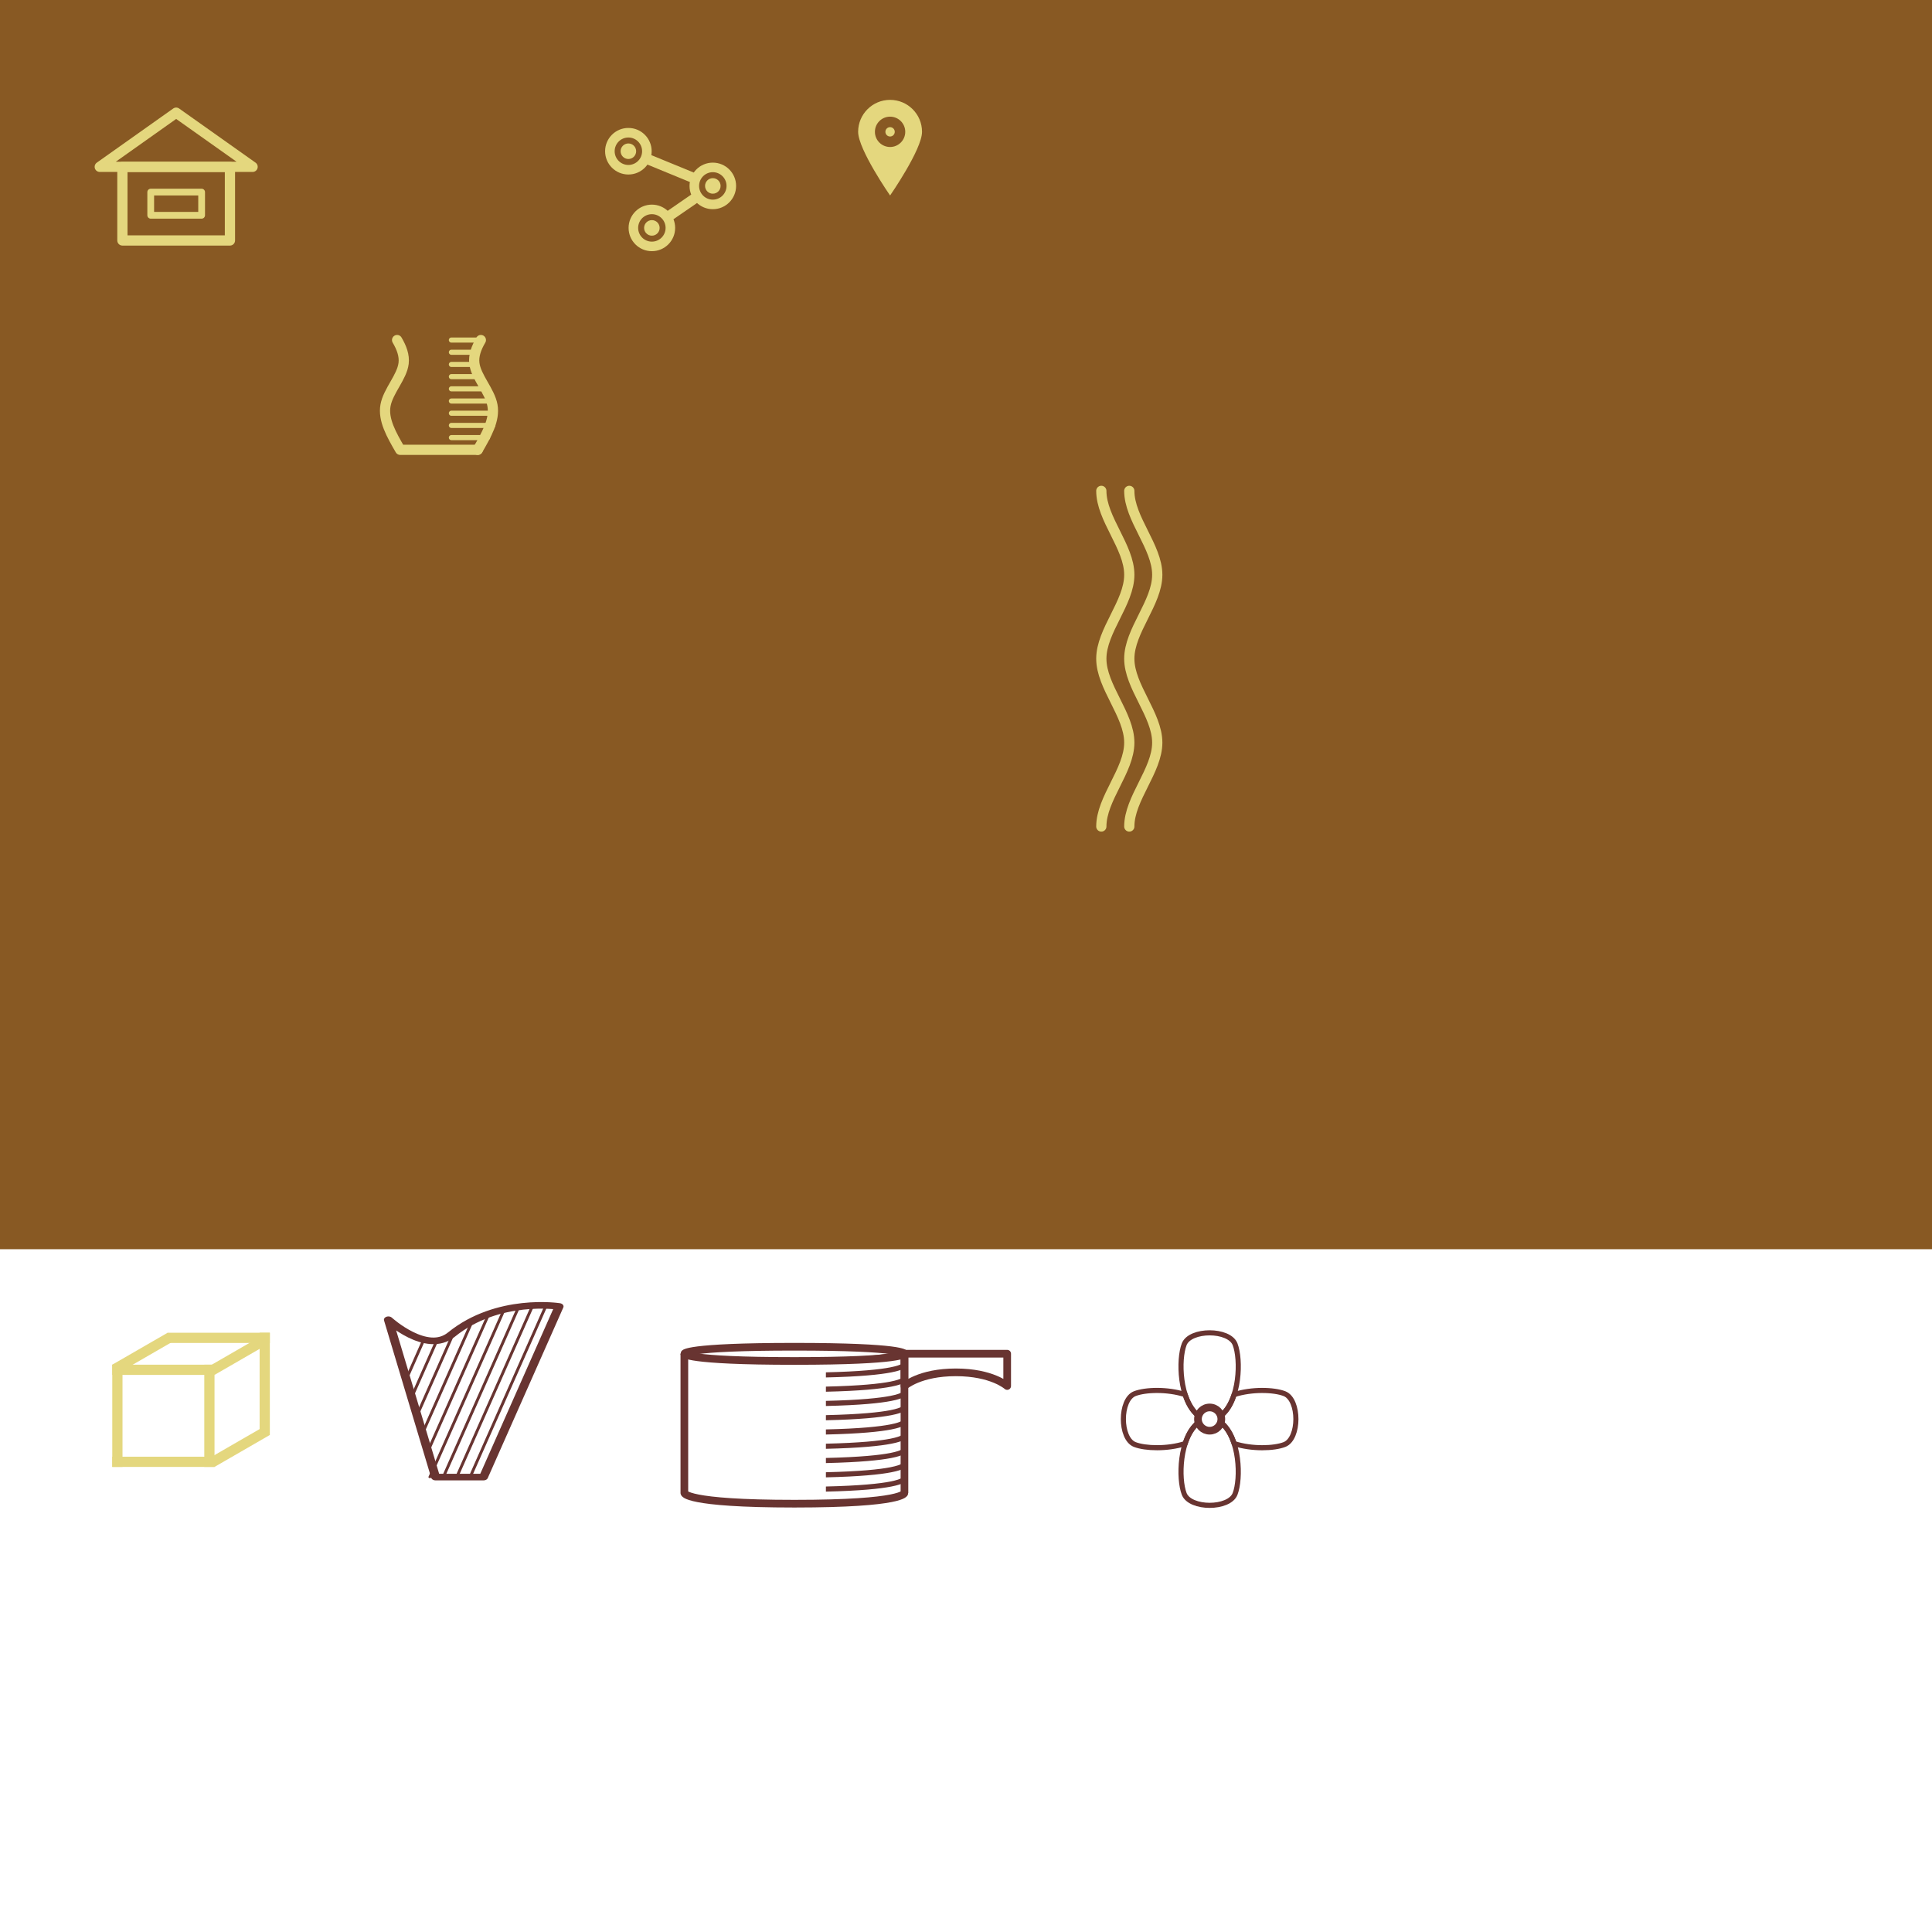
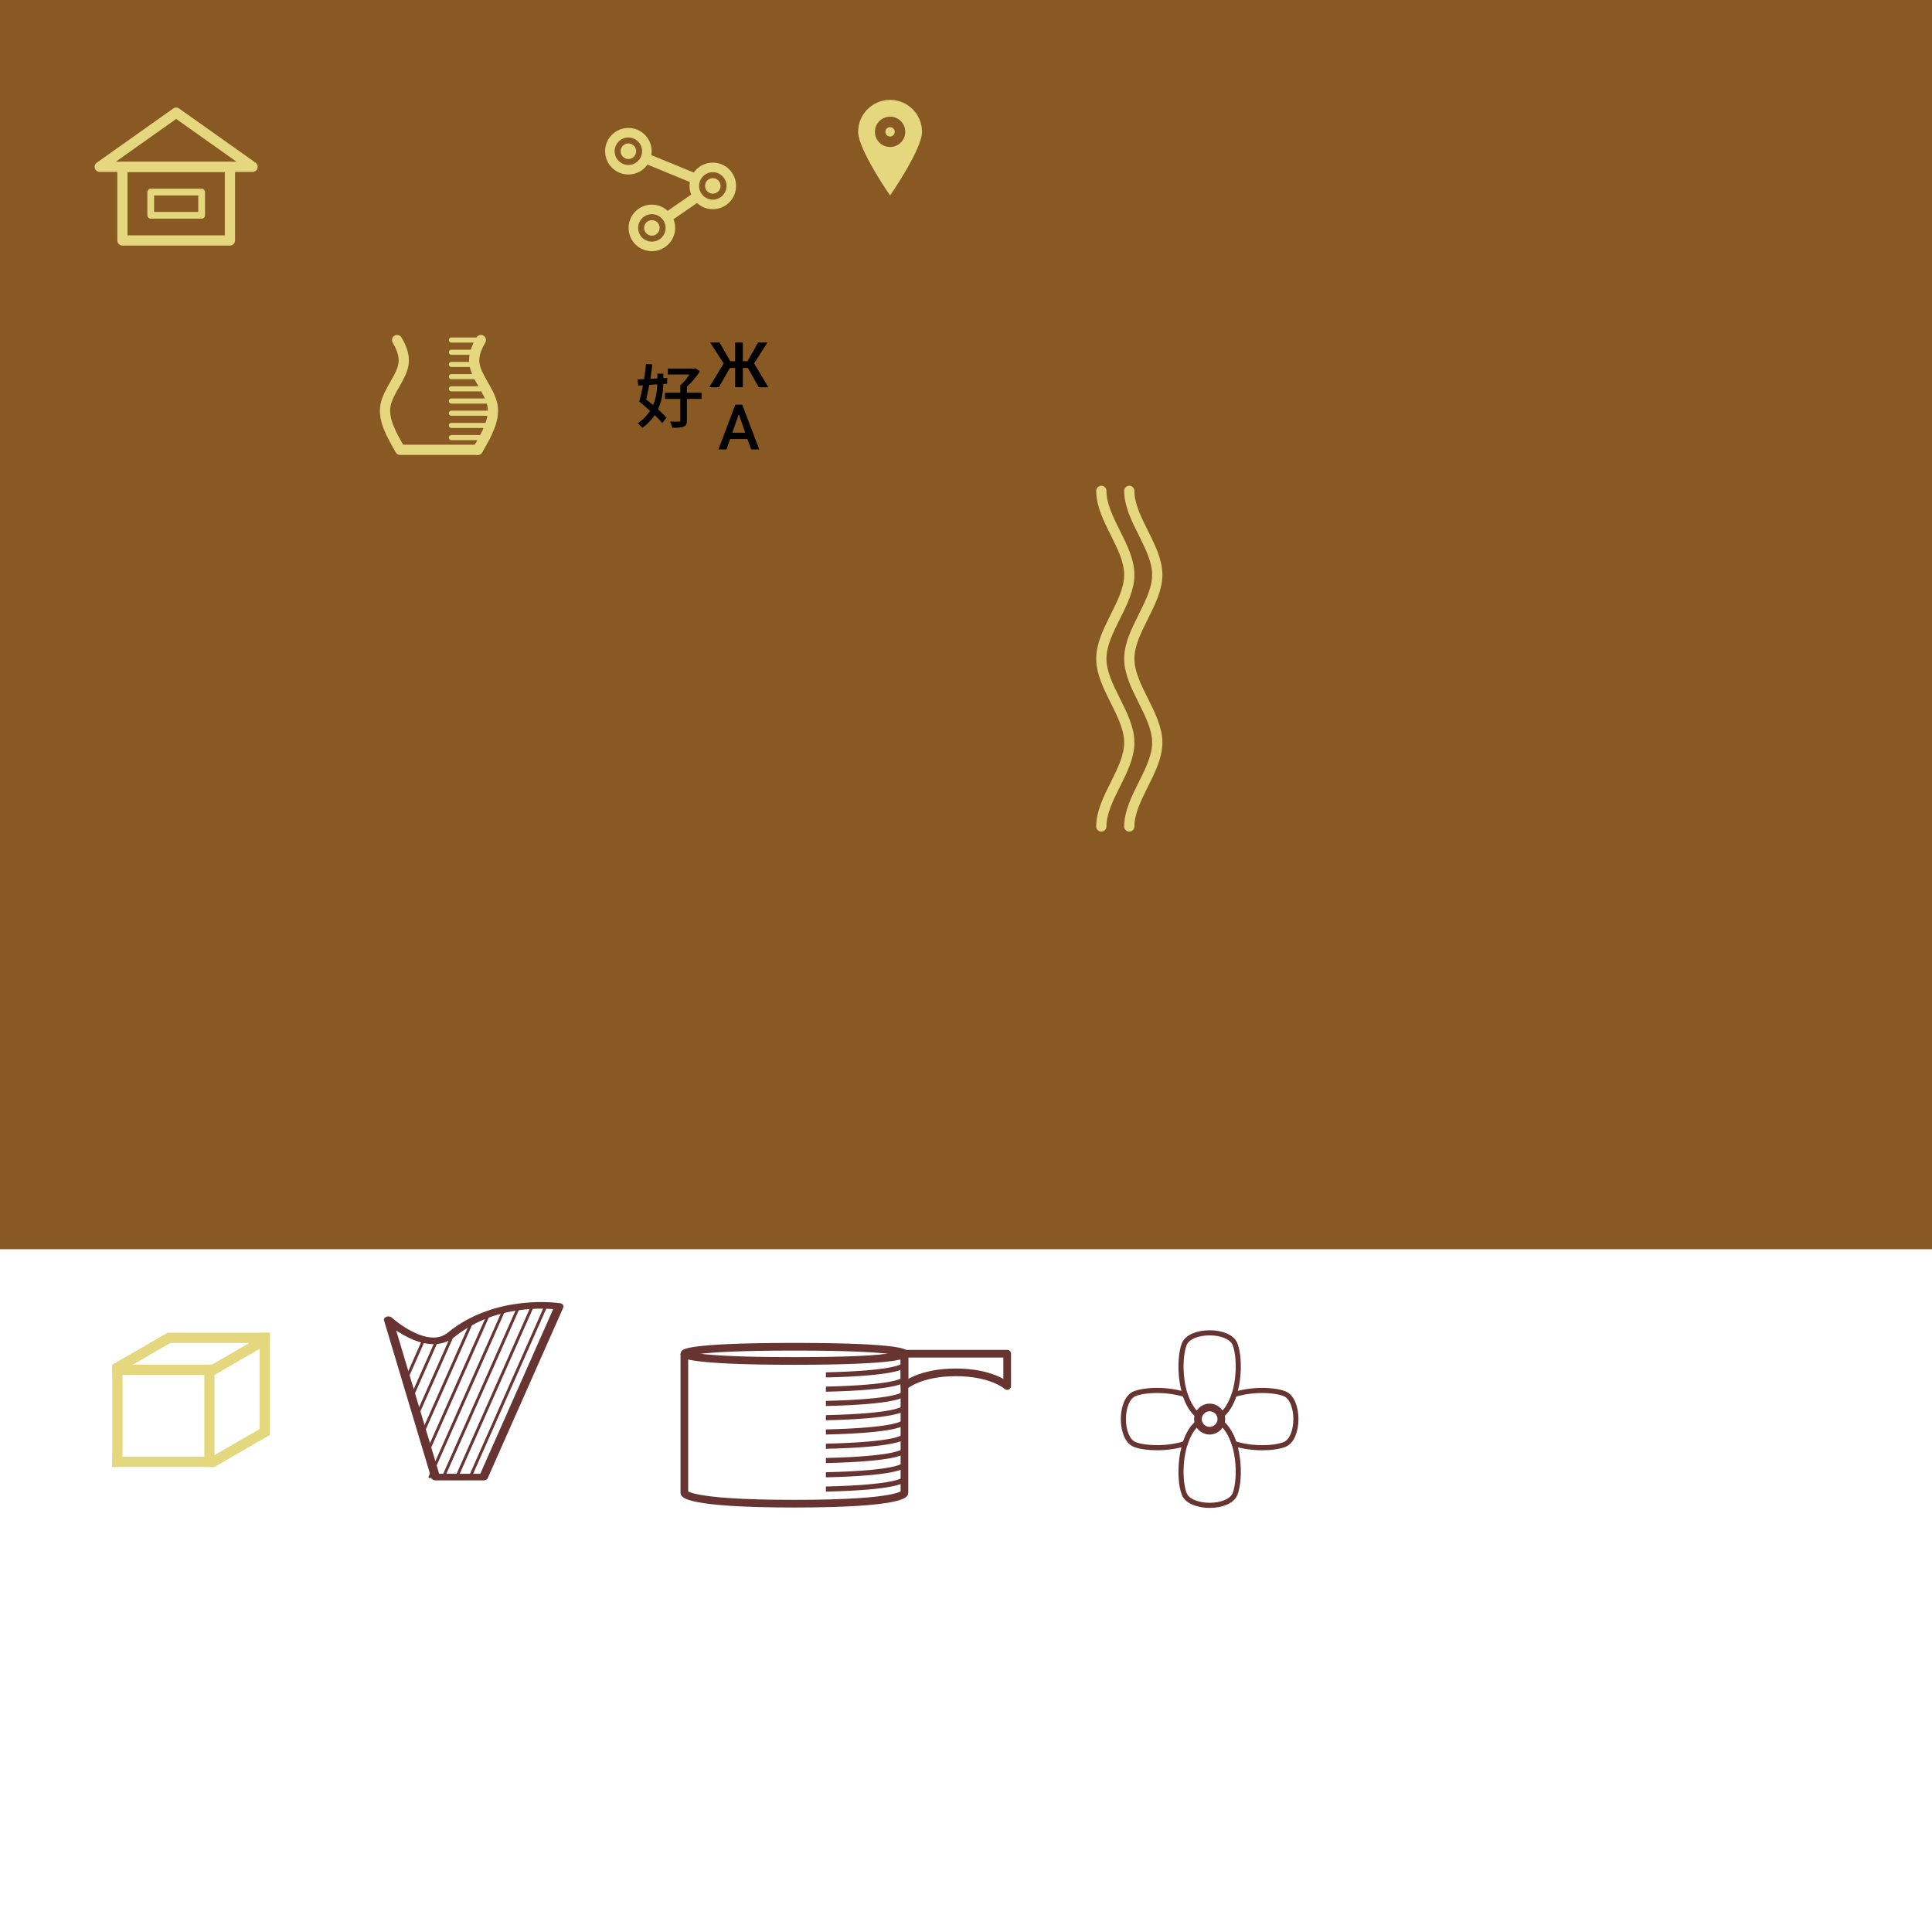
<svg xmlns="http://www.w3.org/2000/svg" width="1511.811" height="1511.811" viewBox="0 0 400 400" version="1.1" id="svg8">
  <defs id="defs2">
    </defs>
  <g id="layer1" transform="translate(0,103)">
    <rect style="opacity:1;fill:#885923;fill-opacity:1;stroke:none;stroke-width:2.646;stroke-miterlimit:4;stroke-dasharray:none;stroke-opacity:1" id="rect812" width="400" height="400" x="0" y="-103" />
    <rect transform="translate(0,-103)" style="opacity:1;fill:#ffffff;fill-opacity:1;stroke:none;stroke-width:0.794;stroke-linecap:butt;stroke-linejoin:round;stroke-miterlimit:4;stroke-dasharray:none;stroke-opacity:1" id="rect880" width="400" height="141.363" x="0" y="258.637" />
  </g>
  <g id="layer2">
    <rect style="opacity:1;fill:#e4d77e;fill-opacity:1;stroke:none;stroke-width:2.646;stroke-miterlimit:4;stroke-dasharray:none;stroke-opacity:1" id="rect815" width="50" height="50" x="-121.708" y="53.667" />
    <g id="g1518">
      <g id="g2710">
        <g style="stroke-width:1.059" id="g849" transform="matrix(0.9983363,0,0,0.9974922,0.06068404,0.1057589)">
          <rect y="34.539" x="25.324" height="15.266" width="22.301" id="rect817" style="opacity:1;fill:none;fill-opacity:1;stroke:#e4d77e;stroke-width:2.121;stroke-linecap:round;stroke-linejoin:round;stroke-miterlimit:4;stroke-dasharray:none;stroke-opacity:1" />
          <rect y="39.767" x="31.196" height="4.811" width="10.557" id="rect819" style="opacity:1;fill:none;fill-opacity:1;stroke:#e4d77e;stroke-width:1.401;stroke-linecap:round;stroke-linejoin:round;stroke-miterlimit:4;stroke-dasharray:none;stroke-opacity:1" />
        </g>
        <path style="opacity:1;fill:none;fill-opacity:1;stroke:#e4d77e;stroke-width:2.117;stroke-linecap:round;stroke-linejoin:round;stroke-miterlimit:4;stroke-dasharray:none;stroke-opacity:1" d="m 20.653,34.539 31.644,3e-6 -15.822,-11.21 z" id="path829" />
      </g>
    </g>
    <g id="g892" transform="translate(-41.57738,252.4881)">
      <rect y="30.056" x="64.823" height="21.167" width="2.117" id="rect867" style="opacity:1;fill:#e4d77e;fill-opacity:1;stroke:none;stroke-width:2.117;stroke-linecap:square;stroke-linejoin:miter;stroke-miterlimit:4;stroke-dasharray:none;stroke-opacity:1" />
      <rect transform="rotate(90)" style="opacity:1;fill:#e4d77e;fill-opacity:1;stroke:none;stroke-width:2.117;stroke-linecap:square;stroke-linejoin:miter;stroke-miterlimit:4;stroke-dasharray:none;stroke-opacity:1" id="rect869" width="2.117" height="21.167" x="49.106" y="-85.99" />
      <rect y="-85.99" x="30.056" height="21.167" width="2.117" id="rect871" style="opacity:1;fill:#e4d77e;fill-opacity:1;stroke:none;stroke-width:2.117;stroke-linecap:square;stroke-linejoin:miter;stroke-miterlimit:4;stroke-dasharray:none;stroke-opacity:1" transform="rotate(90)" />
      <rect transform="scale(-1)" style="opacity:1;fill:#e4d77e;fill-opacity:1;stroke:none;stroke-width:2.117;stroke-linecap:square;stroke-linejoin:miter;stroke-miterlimit:4;stroke-dasharray:none;stroke-opacity:1" id="rect873" width="2.117" height="21.167" x="-85.99" y="-51.222" />
      <rect transform="rotate(60)" style="opacity:1;fill:#e4d77e;fill-opacity:1;stroke:none;stroke-width:2.117;stroke-linecap:square;stroke-linejoin:miter;stroke-miterlimit:4;stroke-dasharray:none;stroke-opacity:1" id="rect881" width="2.117" height="13.229" x="58.441" y="-54.34" />
      <rect y="-71.612" x="68.74" height="13.229" width="2.117" id="rect893" style="opacity:1;fill:#e4d77e;fill-opacity:1;stroke:none;stroke-width:2.117;stroke-linecap:square;stroke-linejoin:miter;stroke-miterlimit:4;stroke-dasharray:none;stroke-opacity:1" transform="rotate(60)" />
      <rect transform="rotate(90)" style="opacity:1;fill:#e4d77e;fill-opacity:1;stroke:none;stroke-width:2.117;stroke-linecap:square;stroke-linejoin:miter;stroke-miterlimit:4;stroke-dasharray:none;stroke-opacity:1" id="rect895" width="2.117" height="21.167" x="23.441" y="-97.446" />
      <rect y="-44.608" x="-97.446" height="21.167" width="2.117" id="rect897" style="opacity:1;fill:#e4d77e;fill-opacity:1;stroke:none;stroke-width:2.117;stroke-linecap:square;stroke-linejoin:miter;stroke-miterlimit:4;stroke-dasharray:none;stroke-opacity:1" transform="scale(-1)" />
      <rect transform="rotate(60)" style="opacity:1;fill:#e4d77e;fill-opacity:1;stroke:none;stroke-width:2.117;stroke-linecap:square;stroke-linejoin:miter;stroke-miterlimit:4;stroke-dasharray:none;stroke-opacity:1" id="rect899" width="2.117" height="13.229" x="85.238" y="-62.087" />
    </g>
    <g id="g859" transform="translate(-9.354433,-2.939965)">
      <path id="path845" transform="scale(0.2645833)" d="m 731.854,89.266 c -13.807,10e-7 -25,11.193 -25,25 0,13.807 25,49.821 25,49.821 0,0 25,-36.014 25,-49.821 0,-13.807 -11.193,-25 -25,-25 z m 0,13.131 c 6.556,-2.8e-4 11.87,5.314 11.871,11.869 2.8e-4,6.556 -5.315,11.871 -11.871,11.871 -6.556,-8e-4 -11.869,-5.316 -11.869,-11.871 8e-4,-6.555 5.314,-11.868 11.869,-11.869 z" style="opacity:1;fill:#e4d77e;fill-opacity:1;stroke:none;stroke-width:10;stroke-miterlimit:4;stroke-dasharray:none;stroke-opacity:1" />
      <circle r="0.969" cy="30.233" cx="193.636" id="path854" style="opacity:1;fill:#e4d77e;fill-opacity:1;stroke:none;stroke-width:2.646;stroke-miterlimit:4;stroke-dasharray:none;stroke-opacity:1" />
    </g>
    <g id="g903" transform="translate(15.10073,-33.14142)">
      <g transform="matrix(0.6144669,0,0,0.6144669,42.07153,16.3129)" id="g866">
        <path style="opacity:1;fill:#e4d77e;fill-opacity:1;stroke:none;stroke-width:27.209;stroke-linecap:round;stroke-miterlimit:4;stroke-dasharray:none;stroke-opacity:1" d="m 448.572,266.453 a 29.643,29.643 0 0 0 -29.645,29.645 29.643,29.643 0 0 0 29.645,29.643 29.643,29.643 0 0 0 29.643,-29.643 29.643,29.643 0 0 0 -29.643,-29.645 z m 0,12.17 a 17.475,17.475 0 0 1 17.475,17.475 17.475,17.475 0 0 1 -17.475,17.475 17.475,17.475 0 0 1 -17.475,-17.475 17.475,17.475 0 0 1 17.475,-17.475 z" transform="scale(0.2645833)" id="circle859" />
        <circle r="2.619" cy="78.342" cx="118.685" id="circle861" style="opacity:1;fill:#e4d77e;fill-opacity:1;stroke:none;stroke-width:2.404;stroke-linecap:round;stroke-miterlimit:4;stroke-dasharray:none;stroke-opacity:1" />
      </g>
      <g id="g872" transform="matrix(0.6144669,0,0,0.6144669,59.55293,23.49445)">
        <path id="path868" transform="scale(0.2645833)" d="m 448.572,266.453 a 29.643,29.643 0 0 0 -29.645,29.645 29.643,29.643 0 0 0 29.645,29.643 29.643,29.643 0 0 0 29.643,-29.643 29.643,29.643 0 0 0 -29.643,-29.645 z m 0,12.17 a 17.475,17.475 0 0 1 17.475,17.475 17.475,17.475 0 0 1 -17.475,17.475 17.475,17.475 0 0 1 -17.475,-17.475 17.475,17.475 0 0 1 17.475,-17.475 z" style="opacity:1;fill:#e4d77e;fill-opacity:1;stroke:none;stroke-width:27.209;stroke-linecap:round;stroke-miterlimit:4;stroke-dasharray:none;stroke-opacity:1" />
        <circle style="opacity:1;fill:#e4d77e;fill-opacity:1;stroke:none;stroke-width:2.404;stroke-linecap:round;stroke-miterlimit:4;stroke-dasharray:none;stroke-opacity:1" id="circle870" cx="118.685" cy="78.342" r="2.619" />
      </g>
      <path id="path880" d="m 119.457,66.283 8.566,3.519" style="opacity:1;fill:none;fill-opacity:1;stroke:#e4d77e;stroke-width:2.117;stroke-linecap:round;stroke-miterlimit:4;stroke-dasharray:none;stroke-opacity:1" />
      <g transform="matrix(0.6144669,0,0,0.6144669,46.93461,32.1879)" id="g886">
        <path style="opacity:1;fill:#e4d77e;fill-opacity:1;stroke:none;stroke-width:27.209;stroke-linecap:round;stroke-miterlimit:4;stroke-dasharray:none;stroke-opacity:1" d="m 448.572,266.453 a 29.643,29.643 0 0 0 -29.645,29.645 29.643,29.643 0 0 0 29.645,29.643 29.643,29.643 0 0 0 29.643,-29.643 29.643,29.643 0 0 0 -29.643,-29.645 z m 0,12.17 a 17.475,17.475 0 0 1 17.475,17.475 17.475,17.475 0 0 1 -17.475,17.475 17.475,17.475 0 0 1 -17.475,-17.475 17.475,17.475 0 0 1 17.475,-17.475 z" transform="scale(0.2645833)" id="path882" />
        <circle r="2.619" cy="78.342" cx="118.685" id="circle884" style="opacity:1;fill:#e4d77e;fill-opacity:1;stroke:none;stroke-width:2.404;stroke-linecap:round;stroke-miterlimit:4;stroke-dasharray:none;stroke-opacity:1" />
      </g>
      <path id="path890" d="m 128.512,74.367 -4.681,3.225" style="opacity:1;fill:none;fill-opacity:1;stroke:#e4d77e;stroke-width:2.117;stroke-linecap:round;stroke-miterlimit:4;stroke-dasharray:none;stroke-opacity:1" />
    </g>
    <g id="g3380">
      <path transform="scale(0.2645833)" id="path3311" d="m 310.738,266.098 c 3.572,6.071 5.829,12.142 5.095,18.212 -1.309,10.833 -12.142,21.666 -14.175,32.945 -2.033,11.279 4.734,23 11.502,34.723 h 60.699" style="opacity:1;fill:none;fill-opacity:1;stroke:#e4d77e;stroke-width:8;stroke-linecap:round;stroke-linejoin:round;stroke-miterlimit:4;stroke-dasharray:none;stroke-opacity:1" />
      <path transform="scale(0.2645833)" id="path3308" d="M 376.282 266.098 C 372.71 272.169 370.453 278.24 371.187 284.311 C 372.496 295.144 383.329 305.977 385.362 317.255 C 387.395 328.534 380.628 340.255 373.86 351.978 " style="opacity:1;fill:none;fill-opacity:1;stroke:#e4d77e;stroke-width:8;stroke-linecap:round;stroke-linejoin:round;stroke-miterlimit:4;stroke-dasharray:none;stroke-opacity:1" />
      <path id="path3317" d="m 93.455,70.405 c 2.003,0 4.069,0 6.103,0" style="opacity:1;fill:none;fill-opacity:1;stroke:#e4d77e;stroke-width:1.058;stroke-linecap:round;stroke-linejoin:round;stroke-miterlimit:4;stroke-dasharray:none;stroke-opacity:1" />
      <path style="opacity:1;fill:none;fill-opacity:1;stroke:#e4d77e;stroke-width:1.058;stroke-linecap:round;stroke-linejoin:round;stroke-miterlimit:4;stroke-dasharray:none;stroke-opacity:1" d="m 93.455,75.455 c 1.554,0 3.157,0 4.735,0" id="path3321" />
      <path id="path3325" d="m 93.455,88.078 c 2.818,0 5.723,0 8.584,0" style="opacity:1;fill:none;fill-opacity:1;stroke:#e4d77e;stroke-width:1.058;stroke-linecap:round;stroke-linejoin:round;stroke-miterlimit:4;stroke-dasharray:none;stroke-opacity:1" />
      <path style="opacity:1;fill:none;fill-opacity:1;stroke:#e4d77e;stroke-width:1.058;stroke-linecap:round;stroke-linejoin:round;stroke-miterlimit:4;stroke-dasharray:none;stroke-opacity:1" d="m 93.455,77.979 c 1.872,0 3.802,0 5.703,0" id="path3329" />
      <path style="opacity:1;fill:none;fill-opacity:1;stroke:#e4d77e;stroke-width:1.058;stroke-linecap:round;stroke-linejoin:round;stroke-miterlimit:4;stroke-dasharray:none;stroke-opacity:1" d="m 93.455,90.603 c 2.46,0 4.997,0 7.495,0" id="path3337" />
      <path id="path3341" d="m 93.455,83.029 c 2.548,0 5.175,0 7.762,0" style="opacity:1;fill:none;fill-opacity:1;stroke:#e4d77e;stroke-width:1.058;stroke-linecap:round;stroke-linejoin:round;stroke-miterlimit:4;stroke-dasharray:none;stroke-opacity:1" />
      <path style="opacity:1;fill:none;fill-opacity:1;stroke:#e4d77e;stroke-width:1.058;stroke-linecap:round;stroke-linejoin:round;stroke-miterlimit:4;stroke-dasharray:none;stroke-opacity:1" d="m 93.455,85.553 c 2.792,0 5.671,0 8.506,0" id="path3349" />
      <path id="path3353" d="m 93.455,80.504 c 2.199,0 4.466,0 6.699,0" style="opacity:1;fill:none;fill-opacity:1;stroke:#e4d77e;stroke-width:1.058;stroke-linecap:round;stroke-linejoin:round;stroke-miterlimit:4;stroke-dasharray:none;stroke-opacity:1" />
      <path id="path3361" d="m 93.455,72.93 c 1.685,0 3.422,0 5.133,0" style="opacity:1;fill:none;fill-opacity:1;stroke:#e4d77e;stroke-width:1.058;stroke-linecap:round;stroke-linejoin:round;stroke-miterlimit:4;stroke-dasharray:none;stroke-opacity:1" />
    </g>
    <path style="opacity:1;fill:none;fill-opacity:1;stroke:#e4d77e;stroke-width:2.117;stroke-linecap:round;stroke-linejoin:round;stroke-miterlimit:4;stroke-dasharray:none;stroke-opacity:1" d="m 228.017,101.629 c 1e-5,5.791 5.791,11.582 5.791,17.372 1.4e-4,5.791 -5.791,11.582 -5.791,17.373 0,5.791 5.791,11.582 5.791,17.372 1.3e-4,5.791 -5.791,11.582 -5.791,17.373 0,0 0,0 0,0" id="path4056" />
    <path id="path4062" d="m 233.808,101.629 c 1e-5,5.791 5.791,11.582 5.791,17.372 1.4e-4,5.791 -5.791,11.582 -5.791,17.373 0,5.791 5.791,11.582 5.791,17.372 1.3e-4,5.791 -5.791,11.582 -5.791,17.373 0,0 0,0 0,0" style="opacity:1;fill:none;fill-opacity:1;stroke:#e4d77e;stroke-width:2.117;stroke-linecap:round;stroke-linejoin:round;stroke-miterlimit:4;stroke-dasharray:none;stroke-opacity:1" />
    <g style="stroke-width:1.002" transform="matrix(1.160413,0,0,0.8582981,-19.4552,40.9445)" id="g5366">
      <path style="opacity:1;fill:none;fill-opacity:1;stroke:#683431;stroke-width:1.591;stroke-linecap:butt;stroke-linejoin:round;stroke-miterlimit:4;stroke-dasharray:none;stroke-opacity:1" d="m 86.061,270.642 c 0,0 6.832,8.43 11.225,3.608 8.322,-9.133 19.23,-6.815 19.23,-6.815 l -13.484,41.16 h -8.553 z" id="path925" />
      <path style="opacity:1;fill:none;fill-opacity:1;stroke:#683431;stroke-width:2.004;stroke-linecap:butt;stroke-linejoin:round;stroke-miterlimit:4;stroke-dasharray:none;stroke-opacity:1" d="m 349.166,1041.05 -11.847,36.164 z m 8.718,0.958 -16.919,51.646 z m 11.374,-7.144 -24.645,75.231 z m 12.557,-10.758 -33.556,102.427 z m 11.151,-6.47 -41.059,125.337 z m 10.363,-4.061 -50.045,152.762 z m 9.827,-2.422 -50.839,155.185 z m 9.155,-0.378 -50.961,155.562 z m 9.033,0 -50.963,155.562 z m 9.031,0 -50.961,155.562 z" transform="scale(0.2645833)" id="path958" />
    </g>
    <path style="opacity:1;fill:none;fill-opacity:1;stroke:#683431;stroke-width:8;stroke-linecap:butt;stroke-linejoin:round;stroke-miterlimit:4;stroke-dasharray:none;stroke-opacity:1" d="M 830.205 1105.271 C 830.205 1105.271 830.205 1105.271 830.205 1105.271 L 830.205 1105.271 " id="path2204" transform="scale(0.2645833)" />
    <g id="g4094">
      <path id="path2164" d="m 141.689,280.268 v 28.838 c 0,0 0,2.215 22.784,2.215 22.784,0 22.784,-2.215 22.784,-2.215 v -28.838 c 0,0 0,-1.439 -22.784,-1.439 -22.784,0 -22.784,1.439 -22.784,1.439 z" style="opacity:1;fill:none;fill-opacity:1;stroke:#683431;stroke-width:1.587;stroke-linecap:butt;stroke-linejoin:round;stroke-miterlimit:4;stroke-dasharray:none;stroke-opacity:1" />
      <path id="path2166" d="m 141.69,280.268 c 0,0 -1.8e-4,1.506 22.784,1.506 22.784,0 22.784,-1.506 22.784,-1.506" style="opacity:1;fill:none;fill-opacity:1;stroke:#683431;stroke-width:1.587;stroke-linecap:butt;stroke-linejoin:round;stroke-miterlimit:4;stroke-dasharray:none;stroke-opacity:1" />
      <path id="path2190" d="m 186.787,282.295 c 0.012,-0.017 -0.019,0.029 -0.152,0.107 -0.268,0.156 -0.934,0.429 -2.326,0.699 -2.189,0.426 -6.182,0.859 -13.314,1.026 v 0.072 0.988 c 7.179,-0.165 11.224,-0.6 13.518,-1.046 1.456,-0.283 2.212,-0.565 2.656,-0.824 0.222,-0.13 0.371,-0.257 0.473,-0.395 0.051,-0.069 0.089,-0.142 0.113,-0.213 0.024,-0.071 0.033,-0.195 0.033,-0.195 h -1.058 c 0,0 0.01,-0.108 0.023,-0.146 0.013,-0.038 0.029,-0.064 0.035,-0.072 z m 0,2.955 c 0.012,-0.017 -0.019,0.029 -0.152,0.107 -0.268,0.156 -0.934,0.429 -2.326,0.699 -2.189,0.426 -6.182,0.859 -13.314,1.026 v 1.06 c 7.179,-0.165 11.224,-0.6 13.518,-1.046 1.456,-0.283 2.212,-0.565 2.656,-0.824 0.222,-0.13 0.371,-0.256 0.473,-0.394 0.051,-0.069 0.089,-0.142 0.113,-0.213 0.024,-0.071 0.033,-0.195 0.033,-0.195 h -1.058 c 0,0 0.01,-0.108 0.023,-0.147 0.013,-0.038 0.029,-0.064 0.035,-0.072 z m 0,2.955 c 0.012,-0.017 -0.019,0.029 -0.152,0.107 -0.268,0.156 -0.934,0.429 -2.326,0.699 -2.189,0.426 -6.182,0.859 -13.314,1.026 v 1.06 c 7.179,-0.165 11.224,-0.6 13.518,-1.046 1.456,-0.283 2.212,-0.565 2.656,-0.824 0.222,-0.13 0.371,-0.257 0.473,-0.395 0.051,-0.069 0.089,-0.142 0.113,-0.213 0.024,-0.071 0.033,-0.197 0.033,-0.197 h -1.058 c 0,0 0.01,-0.108 0.023,-0.146 0.013,-0.038 0.029,-0.062 0.035,-0.07 z m 0,2.955 c 0.012,-0.017 -0.019,0.029 -0.152,0.107 -0.268,0.156 -0.934,0.429 -2.326,0.699 -2.189,0.426 -6.182,0.859 -13.314,1.026 v 1.06 c 7.179,-0.166 11.224,-0.603 13.518,-1.049 1.456,-0.283 2.212,-0.563 2.656,-0.822 0.222,-0.13 0.371,-0.258 0.473,-0.396 0.051,-0.069 0.089,-0.14 0.113,-0.211 0.024,-0.071 0.033,-0.197 0.033,-0.197 h -1.058 c 0,0 0.01,-0.108 0.023,-0.147 0.013,-0.038 0.029,-0.062 0.035,-0.07 z m 0,2.955 c 0.012,-0.017 -0.019,0.027 -0.152,0.105 -0.268,0.156 -0.934,0.429 -2.326,0.699 -2.189,0.426 -6.182,0.861 -13.314,1.028 v 1.057 c 7.179,-0.165 11.224,-0.6 13.518,-1.046 1.456,-0.283 2.212,-0.565 2.656,-0.824 0.222,-0.13 0.371,-0.257 0.473,-0.395 0.051,-0.069 0.089,-0.14 0.113,-0.211 0.024,-0.071 0.033,-0.197 0.033,-0.197 h -1.058 c 0,0 0.01,-0.108 0.023,-0.146 0.013,-0.038 0.029,-0.062 0.035,-0.07 z m 0,2.953 c 0.012,-0.017 -0.019,0.029 -0.152,0.107 -0.268,0.156 -0.934,0.429 -2.326,0.699 -2.189,0.426 -6.182,0.859 -13.314,1.026 v 1.06 c 7.179,-0.165 11.224,-0.6 13.518,-1.046 1.456,-0.283 2.212,-0.565 2.656,-0.824 0.222,-0.13 0.371,-0.256 0.473,-0.394 0.051,-0.069 0.089,-0.141 0.113,-0.211 0.024,-0.071 0.033,-0.197 0.033,-0.197 h -1.058 c 0,0 0.01,-0.108 0.023,-0.147 0.013,-0.038 0.029,-0.064 0.035,-0.072 z m 0,2.955 c 0.012,-0.017 -0.019,0.029 -0.152,0.107 -0.268,0.156 -0.934,0.429 -2.326,0.699 -2.189,0.426 -6.182,0.859 -13.314,1.026 v 1.059 c 7.179,-0.165 11.224,-0.6 13.518,-1.046 1.456,-0.283 2.212,-0.565 2.656,-0.824 0.222,-0.13 0.371,-0.256 0.473,-0.394 0.051,-0.069 0.089,-0.14 0.113,-0.211 0.024,-0.071 0.033,-0.197 0.033,-0.197 h -1.058 c 0,0 0.01,-0.108 0.023,-0.146 0.013,-0.038 0.029,-0.064 0.035,-0.072 z m 0,2.955 c 0.012,-0.017 -0.019,0.029 -0.152,0.107 -0.268,0.156 -0.934,0.429 -2.326,0.699 -2.189,0.426 -6.182,0.859 -13.314,1.026 v 1.06 c 7.179,-0.165 11.224,-0.6 13.518,-1.046 1.456,-0.283 2.212,-0.565 2.656,-0.824 0.222,-0.13 0.371,-0.257 0.473,-0.395 0.051,-0.069 0.089,-0.142 0.113,-0.213 0.024,-0.071 0.033,-0.195 0.033,-0.195 h -1.058 c 0,0 0.01,-0.108 0.023,-0.147 0.013,-0.038 0.029,-0.064 0.035,-0.072 z m 0,2.955 c 0.012,-0.017 -0.019,0.029 -0.152,0.107 -0.268,0.156 -0.934,0.429 -2.326,0.699 -2.189,0.426 -6.182,0.859 -13.314,1.026 v 1.059 c 7.179,-0.165 11.224,-0.6 13.518,-1.046 1.456,-0.283 2.212,-0.565 2.656,-0.824 0.222,-0.13 0.371,-0.256 0.473,-0.394 0.051,-0.069 0.089,-0.142 0.113,-0.213 0.024,-0.071 0.033,-0.195 0.033,-0.195 h -1.058 c 0,0 0.01,-0.108 0.023,-0.147 0.013,-0.038 0.029,-0.063 0.035,-0.072 z" style="color:#000000;font-style:normal;font-variant:normal;font-weight:normal;font-stretch:normal;font-size:medium;line-height:normal;font-family:sans-serif;font-variant-ligatures:normal;font-variant-position:normal;font-variant-caps:normal;font-variant-numeric:normal;font-variant-alternates:normal;font-feature-settings:normal;text-indent:0;text-align:start;text-decoration:none;text-decoration-line:none;text-decoration-style:solid;text-decoration-color:#000000;letter-spacing:normal;word-spacing:normal;text-transform:none;writing-mode:lr-tb;direction:ltr;text-orientation:mixed;dominant-baseline:auto;baseline-shift:baseline;text-anchor:start;white-space:normal;shape-padding:0;clip-rule:nonzero;display:inline;overflow:visible;visibility:visible;opacity:1;isolation:auto;mix-blend-mode:normal;color-interpolation:sRGB;color-interpolation-filters:linearRGB;solid-color:#000000;solid-opacity:1;vector-effect:none;fill:#683431;fill-opacity:1;fill-rule:nonzero;stroke:none;stroke-width:1.058;stroke-linecap:butt;stroke-linejoin:round;stroke-miterlimit:4;stroke-dasharray:none;stroke-dashoffset:0;stroke-opacity:1;color-rendering:auto;image-rendering:auto;shape-rendering:auto;text-rendering:auto;enable-background:accumulate" />
      <path style="opacity:1;fill:none;fill-opacity:1;stroke:#683431;stroke-width:1.058;stroke-linecap:butt;stroke-linejoin:round;stroke-miterlimit:4;stroke-dasharray:none;stroke-opacity:1" d="m 164.474,281.774 v 0 c 22.784,0 22.784,-2.215 22.784,-2.215" id="path2218" />
      <path style="opacity:1;fill:none;fill-opacity:1;stroke:#683431;stroke-width:1.058;stroke-linecap:butt;stroke-linejoin:round;stroke-miterlimit:4;stroke-dasharray:none;stroke-opacity:1" d="m 164.474,311.322 v 0 c 22.784,0 22.784,-2.215 22.784,-2.215" id="path2224" />
      <path id="path4086" d="m 187.258,280.268 21.268,3e-5 v 6.693 c 0,0 -3.14,-2.833 -10.634,-2.833 -7.494,0 -10.634,2.833 -10.634,2.833 z" style="opacity:1;fill:none;fill-opacity:1;stroke:#683431;stroke-width:1.587;stroke-linecap:round;stroke-linejoin:round;stroke-miterlimit:4;stroke-dasharray:none;stroke-opacity:1" />
    </g>
    <g id="g5468">
      <path id="path5407" d="m 261.255,287.877 c -1.861,0.008 -3.909,0.268 -5.744,0.861 -0.561,1.737 -1.419,3.283 -2.649,4.299 -0.034,0.028 -0.068,0.054 -0.104,0.081 a 2.419,2.407 0 0 1 0.104,0.69 2.419,2.407 0 0 1 -0.103,0.69 c 0.035,0.026 0.07,0.053 0.103,0.08 1.23,1.015 2.088,2.562 2.649,4.299 3.706,1.197 8.281,1.032 10.427,0.195 3.152,-1.229 3.152,-9.299 0,-10.528 -1.083,-0.422 -2.786,-0.674 -4.683,-0.665 z" style="opacity:1;fill:none;fill-opacity:1;stroke:#683431;stroke-width:1.058;stroke-linecap:round;stroke-linejoin:round;stroke-miterlimit:4;stroke-dasharray:none;stroke-opacity:1" />
      <path id="path5409" d="m 248.127,294.496 c -0.035,0.026 -0.07,0.053 -0.103,0.08 -3.856,3.182 -4.073,11.574 -2.844,14.726 1.229,3.152 9.298,3.152 10.527,0 1.229,-3.152 1.012,-11.543 -2.844,-14.726 -0.033,-0.028 -0.068,-0.054 -0.103,-0.08 a 2.419,2.407 0 0 1 -2.317,1.717 2.419,2.407 0 0 1 -2.316,-1.717 z" style="opacity:1;fill:none;fill-opacity:1;stroke:#683431;stroke-width:1.058;stroke-linecap:round;stroke-linejoin:round;stroke-miterlimit:4;stroke-dasharray:none;stroke-opacity:1" />
      <path id="path5411" d="m 239.63,287.877 c -1.897,-0.008 -3.6,0.243 -4.683,0.665 -3.152,1.229 -3.152,9.299 0,10.528 2.146,0.837 6.721,1.001 10.427,-0.195 0.561,-1.737 1.419,-3.283 2.649,-4.299 0.034,-0.028 0.068,-0.054 0.103,-0.08 a 2.419,2.407 0 0 1 -0.104,-0.69 2.419,2.407 0 0 1 0.103,-0.69 c -0.035,-0.026 -0.069,-0.052 -0.103,-0.08 -1.23,-1.016 -2.089,-2.563 -2.65,-4.3 -1.835,-0.592 -3.883,-0.851 -5.743,-0.86 z" style="opacity:1;fill:none;fill-opacity:1;stroke:#683431;stroke-width:1.058;stroke-linecap:round;stroke-linejoin:round;stroke-miterlimit:4;stroke-dasharray:none;stroke-opacity:1" />
      <path id="path5435" d="m 250.443,275.947 c -2.325,0 -4.649,0.788 -5.264,2.364 -1.229,3.152 -1.011,11.543 2.844,14.726 0.033,0.028 0.068,0.054 0.103,0.08 a 2.419,2.407 0 0 1 2.317,-1.717 2.419,2.407 0 0 1 2.316,1.717 c 0.035,-0.026 0.07,-0.053 0.104,-0.08 3.856,-3.182 4.073,-11.574 2.844,-14.726 -0.615,-1.576 -2.939,-2.364 -5.264,-2.364 z" style="opacity:1;fill:none;fill-opacity:1;stroke:#683431;stroke-width:1.058;stroke-linecap:round;stroke-linejoin:round;stroke-miterlimit:4;stroke-dasharray:none;stroke-opacity:1" />
      <ellipse style="opacity:1;fill:none;fill-opacity:1;stroke:#683431;stroke-width:1.587;stroke-linecap:round;stroke-linejoin:round;stroke-miterlimit:4;stroke-dasharray:none;stroke-opacity:1" id="path5391" cx="250.443" cy="293.806" rx="2.419" ry="2.407" />
    </g>
+     <g id="g973">
+       <g aria-label="A" style="font-style:normal;font-variant:normal;font-weight:bold;font-stretch:normal;font-size:37.991px;line-height:1.25;font-family:Roboto;-inkscape-font-specification:'Roboto Bold';letter-spacing:0px;word-spacing:0px;fill:#000000;fill-opacity:1;stroke:none;stroke-width:0.265" id="text898">
+         <path d="m 154.752,90.888 h -3.587 l -0.75,2.156 h -1.673 l 3.498,-9.26 h 1.444 l 3.504,9.26 h -1.679 z m -3.136,-1.297 h 2.684 l -1.342,-3.842 z" style="font-style:normal;font-variant:normal;font-weight:500;font-stretch:normal;font-size:13.026px;font-family:Roboto;-inkscape-font-specification:'Roboto Medium';stroke-width:0.265" id="path957" />
+       </g>
+       <g aria-label="Ж" style="font-style:normal;font-variant:normal;font-weight:900;font-stretch:normal;font-size:13.026px;line-height:1.25;font-family:Roboto;-inkscape-font-specification:'Roboto Heavy';letter-spacing:0px;word-spacing:0px;fill:#000000;fill-opacity:1;stroke:none;stroke-width:0.265" id="text902">
+         <path d="m 154.838,76.181 h -1.037 v 3.994 h -1.603 v -3.994 h -1.081 l -2.271,3.994 h -2.003 l 2.983,-4.929 -2.786,-4.331 h 1.946 l 2.213,3.867 h 0.999 v -3.867 h 1.603 v 3.867 h 0.954 l 2.194,-3.867 h 1.94 l -2.76,4.319 2.957,4.942 h -1.997 z" style="font-style:normal;font-variant:normal;font-weight:500;font-stretch:normal;font-family:Roboto;-inkscape-font-specification:'Roboto Medium';stroke-width:0.265" id="path960" />
+       </g>
+       <g id="text904" style="font-style:normal;font-variant:normal;font-weight:500;font-stretch:normal;font-size:14.395px;line-height:1.25;font-family:'Noto Sans CJK TC';-inkscape-font-specification:'Noto Sans CJK TC Medium';letter-spacing:0px;word-spacing:0px;fill:#000000;fill-opacity:1;stroke:none;stroke-width:0.265" aria-label="好">
+         <path id="path954" style="font-style:normal;font-variant:normal;font-weight:500;font-stretch:normal;font-family:'Noto Sans CJK TC';-inkscape-font-specification:'Noto Sans CJK TC Medium';stroke-width:0.265" d="m 136.083,79.568 c -0.043,1.296 -0.216,2.793 -0.878,4.29 -0.475,-0.403 -0.964,-0.806 -1.425,-1.166 0.216,-0.893 0.446,-1.929 0.648,-3.009 z m 2.044,-0.13 0.014,-1.195 -0.806,0.043 v -0.921 h -1.238 v 0.993 l -1.44,0.072 c 0.158,-1.036 0.302,-2.059 0.403,-2.994 l -1.31,-0.072 c -0.086,0.964 -0.23,2.044 -0.389,3.124 l -1.368,0.058 0.144,1.281 0.993,-0.058 c -0.245,1.252 -0.518,2.462 -0.792,3.354 0.691,0.576 1.483,1.238 2.246,1.929 -0.59,0.921 -1.411,1.814 -2.548,2.591 0.302,0.216 0.749,0.662 0.95,0.95 1.108,-0.806 1.943,-1.699 2.577,-2.634 0.619,0.59 1.166,1.166 1.54,1.641 l 0.892,-1.123 c -0.417,-0.489 -1.051,-1.108 -1.756,-1.742 0.835,-1.799 1.051,-3.685 1.08,-5.24 z m 7.126,1.871 h -3.037 v -1.252 c 1.022,-0.893 2.001,-2.116 2.692,-3.167 l -0.921,-0.648 -0.302,0.072 h -5.413 v 1.224 h 4.491 c -0.533,0.792 -1.238,1.655 -1.915,2.246 v 1.526 h -3.181 v 1.281 h 3.181 v 4.434 c 0,0.216 -0.086,0.274 -0.317,0.274 -0.216,0.014 -1.022,0.014 -1.814,-0.014 0.187,0.36 0.389,0.907 0.461,1.281 1.123,0 1.857,-0.029 2.361,-0.23 0.518,-0.202 0.677,-0.561 0.677,-1.296 v -4.448 h 3.037 z" />
+       </g>
+     </g>
  </g>
</svg>
